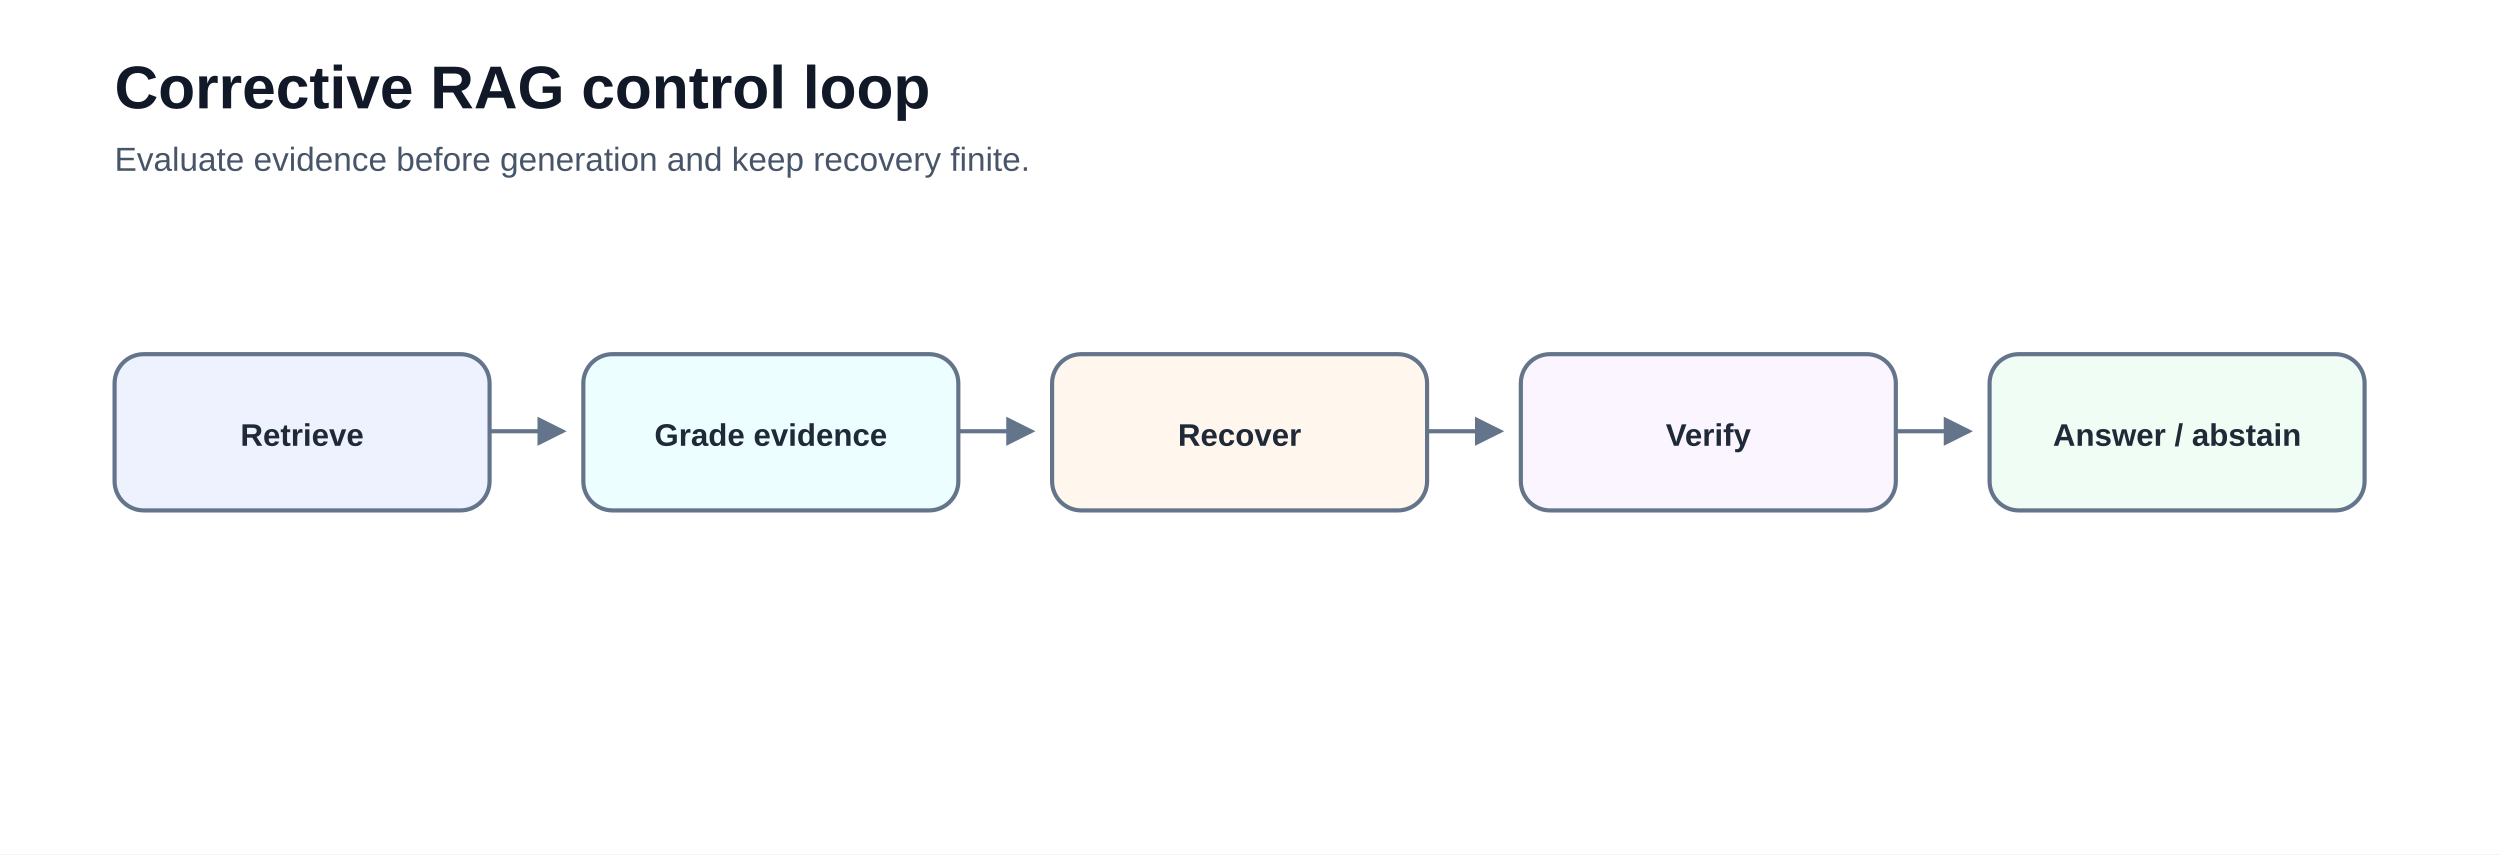
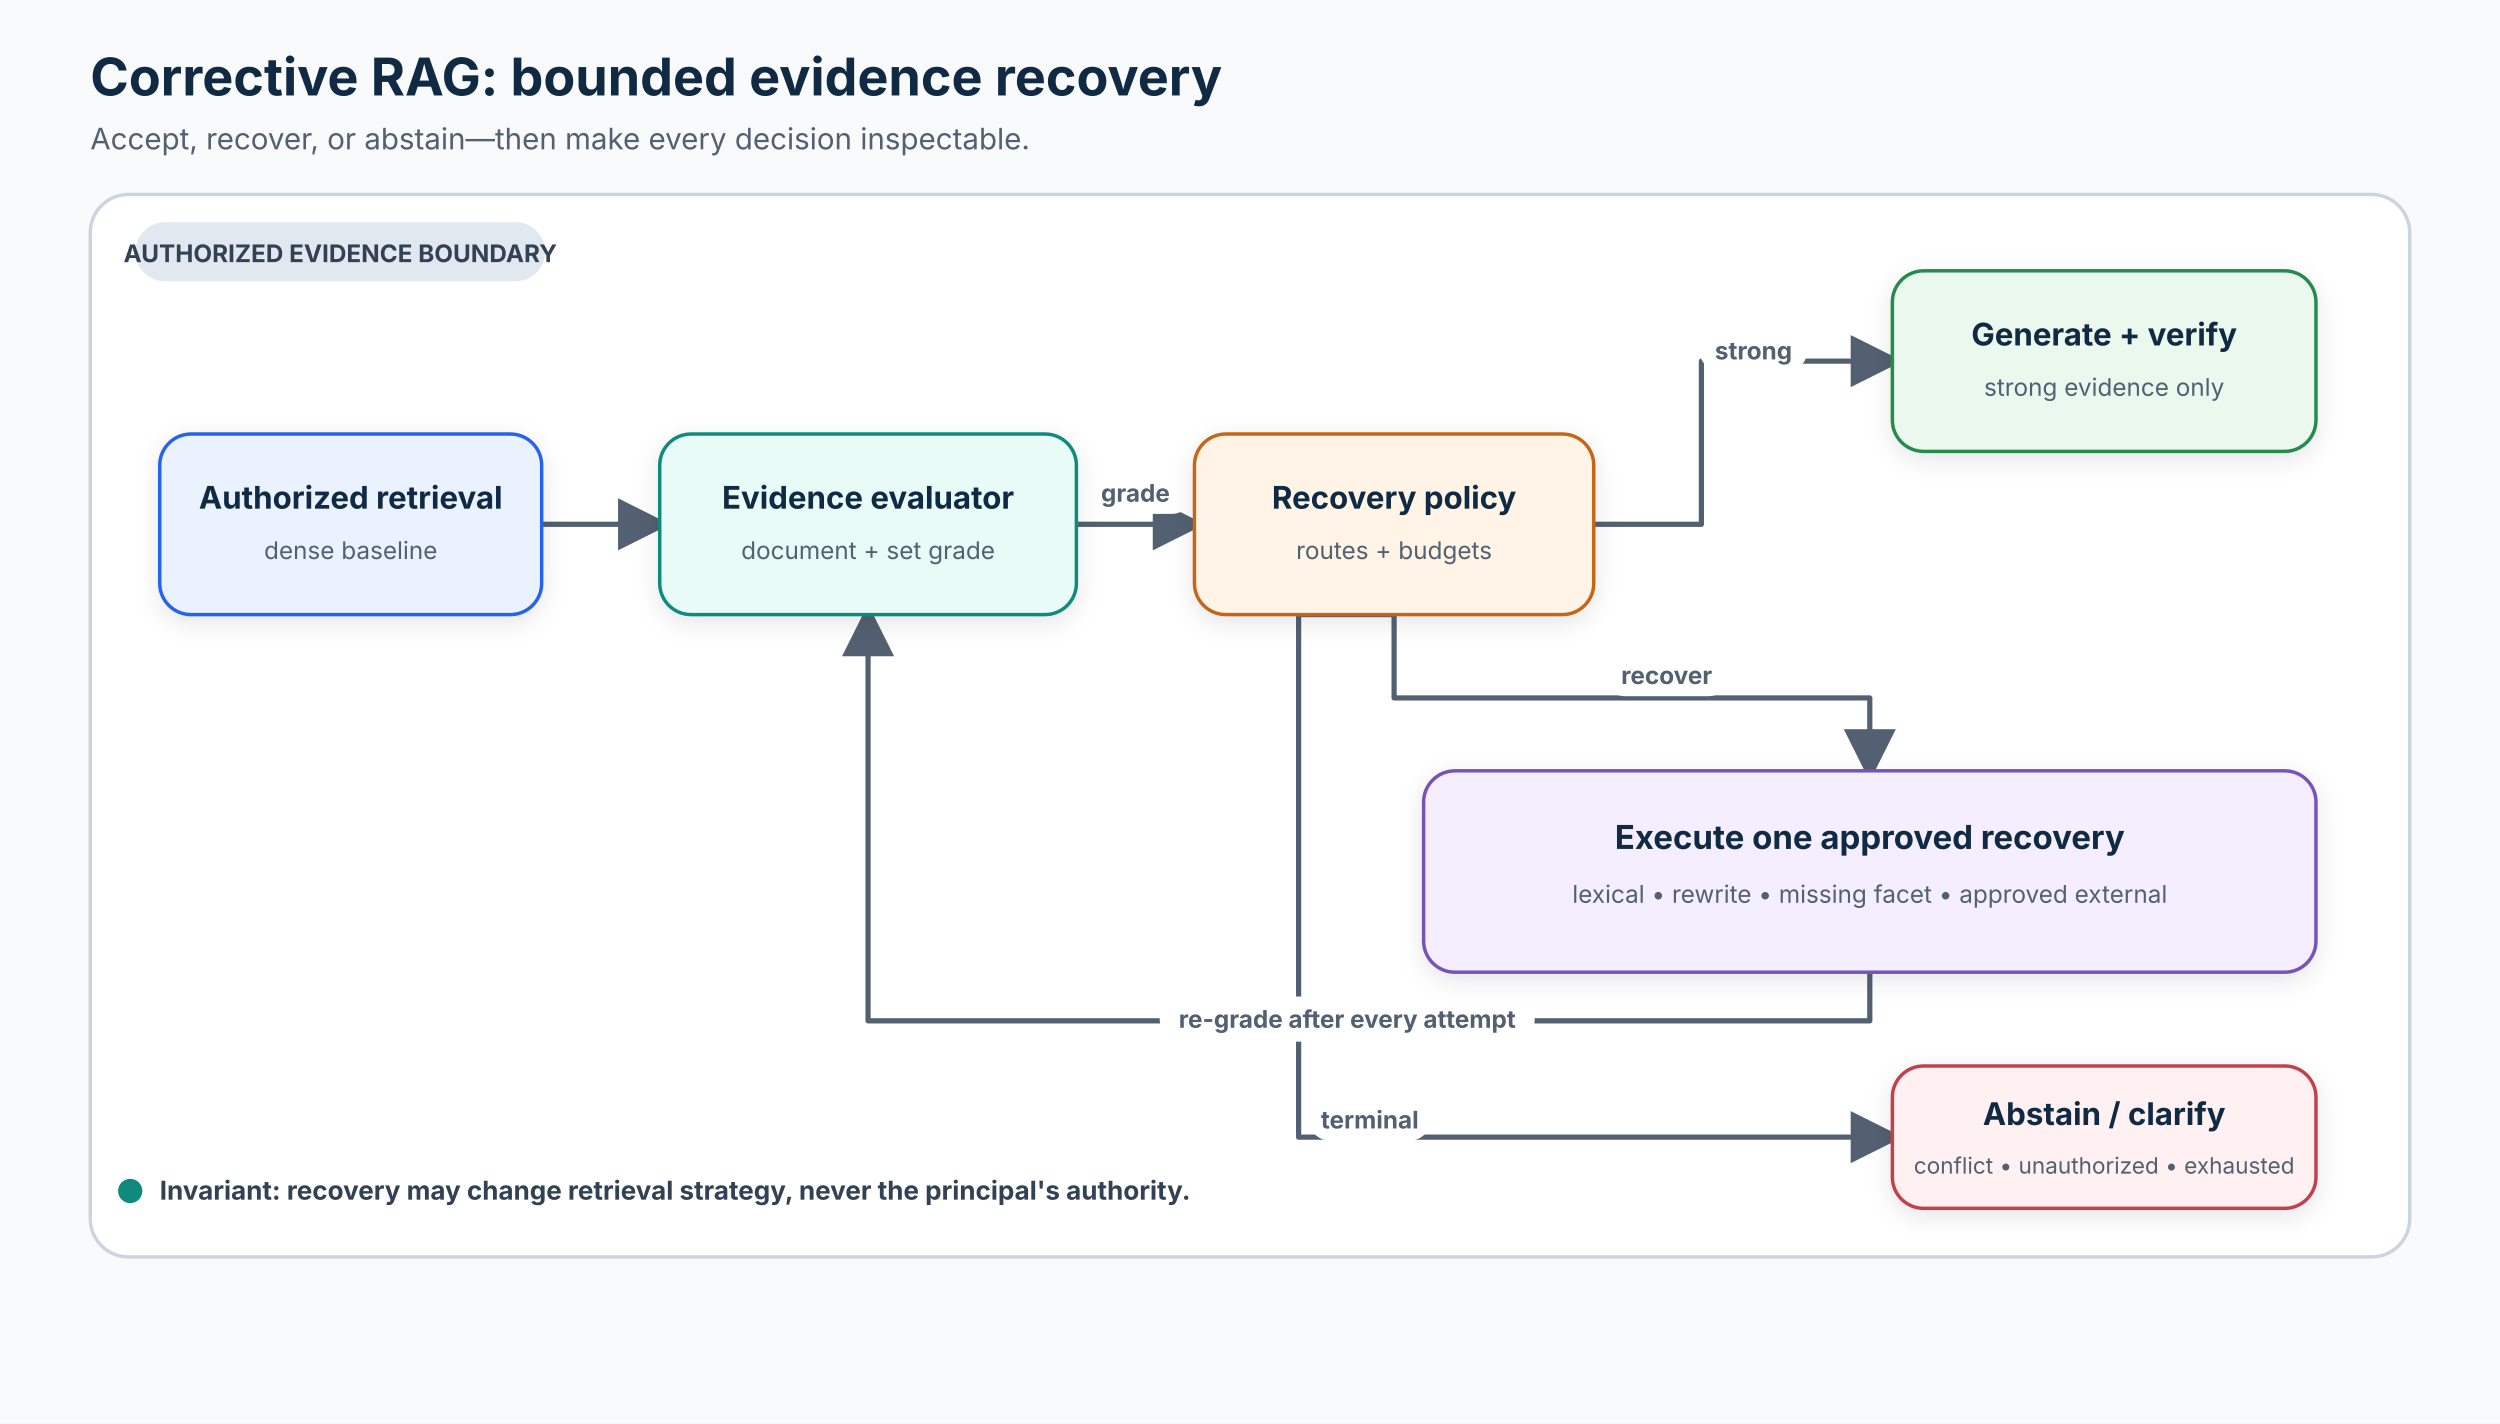
- <svg xmlns="http://www.w3.org/2000/svg" width="1200" height="410" viewBox="0 0 1200 410">
-   <rect width="1200" height="410" fill="white" />
+ <svg xmlns="http://www.w3.org/2000/svg" width="1440" height="820" viewBox="0 0 1440 820" role="img" aria-labelledby="title desc">
+   <rect width="1440" height="820" fill="#F8FAFC" />
  <defs>
-     <marker id="a" markerWidth="7" markerHeight="7" refX="6" refY="3.5" orient="auto">
-       <path d="M0 0 L7 3.5 L0 7 Z" fill="#64748B" />
+     <marker id="arrow" markerWidth="10" markerHeight="10" refX="8" refY="5" orient="auto" markerUnits="strokeWidth">
+       <path d="M0,0 L10,5 L0,10 Z" fill="#526071" />
    </marker>
+     <filter id="shadow" x="-10%" y="-10%" width="120%" height="130%">
+       <feDropShadow dx="0" dy="4" stdDeviation="7" flood-color="#0F172A" flood-opacity="0.10" />
+     </filter>
  </defs>
-   <g font-family="Arial, Helvetica, sans-serif">
-     <text x="55" y="52" font-size="29" font-weight="700" fill="#111827">Corrective RAG control loop</text>
-     <text x="55" y="82" font-size="16" fill="#475569">Evaluate evidence before generation and keep recovery finite.</text>
-     <rect x="55" y="170" width="180" height="75" rx="14" fill="#EEF2FF" stroke="#64748B" stroke-width="2" />
-     <text x="145" y="214" text-anchor="middle" font-size="15" font-weight="700" fill="#1F2937">Retrieve</text>
-     <line x1="235" y1="207" x2="270" y2="207" stroke="#64748B" stroke-width="2" marker-end="url(#a)" />
-     <rect x="280" y="170" width="180" height="75" rx="14" fill="#ECFEFF" stroke="#64748B" stroke-width="2" />
-     <text x="370" y="214" text-anchor="middle" font-size="15" font-weight="700" fill="#1F2937">Grade evidence</text>
-     <line x1="460" y1="207" x2="495" y2="207" stroke="#64748B" stroke-width="2" marker-end="url(#a)" />
-     <rect x="505" y="170" width="180" height="75" rx="14" fill="#FFF7ED" stroke="#64748B" stroke-width="2" />
-     <text x="595" y="214" text-anchor="middle" font-size="15" font-weight="700" fill="#1F2937">Recover</text>
-     <line x1="685" y1="207" x2="720" y2="207" stroke="#64748B" stroke-width="2" marker-end="url(#a)" />
-     <rect x="730" y="170" width="180" height="75" rx="14" fill="#FAF5FF" stroke="#64748B" stroke-width="2" />
-     <text x="820" y="214" text-anchor="middle" font-size="15" font-weight="700" fill="#1F2937">Verify</text>
-     <line x1="910" y1="207" x2="945" y2="207" stroke="#64748B" stroke-width="2" marker-end="url(#a)" />
-     <rect x="955" y="170" width="180" height="75" rx="14" fill="#F0FDF4" stroke="#64748B" stroke-width="2" />
-     <text x="1045" y="214" text-anchor="middle" font-size="15" font-weight="700" fill="#1F2937">Answer / abstain</text>
+   <g font-family="Inter, Arial, sans-serif">
+     <text x="52" y="55" font-size="30" font-weight="700" fill="#102A43">Corrective RAG: bounded evidence recovery</text>
+     <text x="52" y="86" font-size="17" fill="#526071">Accept, recover, or abstain—then make every decision inspectable.</text>
+     <rect x="52" y="112" width="1336" height="612" rx="22" fill="#FFFFFF" stroke="#CBD5E1" stroke-width="2" />
+     <rect x="78" y="128" width="236" height="34" rx="17" fill="#E2E8F0" />
+     <text x="196" y="151" text-anchor="middle" font-size="14" font-weight="700" fill="#334155">AUTHORIZED EVIDENCE BOUNDARY</text>
+     <g fill="none" stroke="#526071" stroke-width="3" stroke-linecap="round" stroke-linejoin="round" marker-end="url(#arrow)">
+       <path d="M312 302 H380" />
+       <path d="M620 302 H688" />
+       <path d="M918 302 H980 V208 H1090" />
+       <path d="M803 354 V402 H1077 V444" />
+       <path d="M1077 560 V588 H500 V354" />
+       <path d="M803 354 H748 V655 H1090" />
+     </g>
+     <g font-size="14" font-weight="700" fill="#526071">
+       <rect x="621" y="272" width="66" height="24" rx="12" fill="#FFFFFF" />
+       <text x="654" y="289" text-anchor="middle">grade</text>
+       <rect x="979" y="190" width="62" height="24" rx="12" fill="#FFFFFF" />
+       <text x="1010" y="207" text-anchor="middle">strong</text>
+       <rect x="924" y="377" width="72" height="24" rx="12" fill="#FFFFFF" />
+       <text x="960" y="394" text-anchor="middle">recover</text>
+       <rect x="668" y="574" width="216" height="26" rx="13" fill="#FFFFFF" />
+       <text x="776" y="592" text-anchor="middle">re-grade after every attempt</text>
+       <rect x="754" y="633" width="70" height="24" rx="12" fill="#FFFFFF" />
+       <text x="789" y="650" text-anchor="middle">terminal</text>
+     </g>
+     <g filter="url(#shadow)">
+       <rect x="92" y="250" width="220" height="104" rx="18" fill="#EAF2FF" stroke="#2563EB" stroke-width="2" />
+       <rect x="380" y="250" width="240" height="104" rx="18" fill="#E8FBF7" stroke="#0F8B7D" stroke-width="2" />
+       <rect x="688" y="250" width="230" height="104" rx="18" fill="#FFF4E5" stroke="#C56518" stroke-width="2" />
+       <rect x="1090" y="156" width="244" height="104" rx="18" fill="#EAF8EE" stroke="#258A4B" stroke-width="2" />
+       <rect x="820" y="444" width="514" height="116" rx="18" fill="#F4EEFF" stroke="#7652B4" stroke-width="2" />
+       <rect x="1090" y="614" width="244" height="82" rx="18" fill="#FFF0F1" stroke="#C2414B" stroke-width="2" />
+     </g>
+     <g text-anchor="middle" fill="#102A43">
+       <text x="202" y="293" font-size="18" font-weight="700">Authorized retrieval</text>
+       <text x="202" y="322" font-size="14" fill="#526071">dense baseline</text>
+       <text x="500" y="293" font-size="18" font-weight="700">Evidence evaluator</text>
+       <text x="500" y="322" font-size="14" fill="#526071">document + set grade</text>
+       <text x="803" y="293" font-size="18" font-weight="700">Recovery policy</text>
+       <text x="803" y="322" font-size="14" fill="#526071">routes + budgets</text>
+       <text x="1212" y="199" font-size="18" font-weight="700">Generate + verify</text>
+       <text x="1212" y="228" font-size="14" fill="#526071">strong evidence only</text>
+       <text x="1077" y="489" font-size="19" font-weight="700">Execute one approved recovery</text>
+       <text x="1077" y="520" font-size="14" fill="#526071">lexical • rewrite • missing facet • approved external</text>
+       <text x="1212" y="648" font-size="18" font-weight="700">Abstain / clarify</text>
+       <text x="1212" y="676" font-size="13" fill="#526071">conflict • unauthorized • exhausted</text>
+     </g>
+     <circle cx="75" cy="686" r="7" fill="#0F8B7D" />
+     <text x="92" y="691" font-size="15" font-weight="700" fill="#334155">Invariant: recovery may change retrieval strategy, never the principal's authority.</text>
  </g>
</svg>
